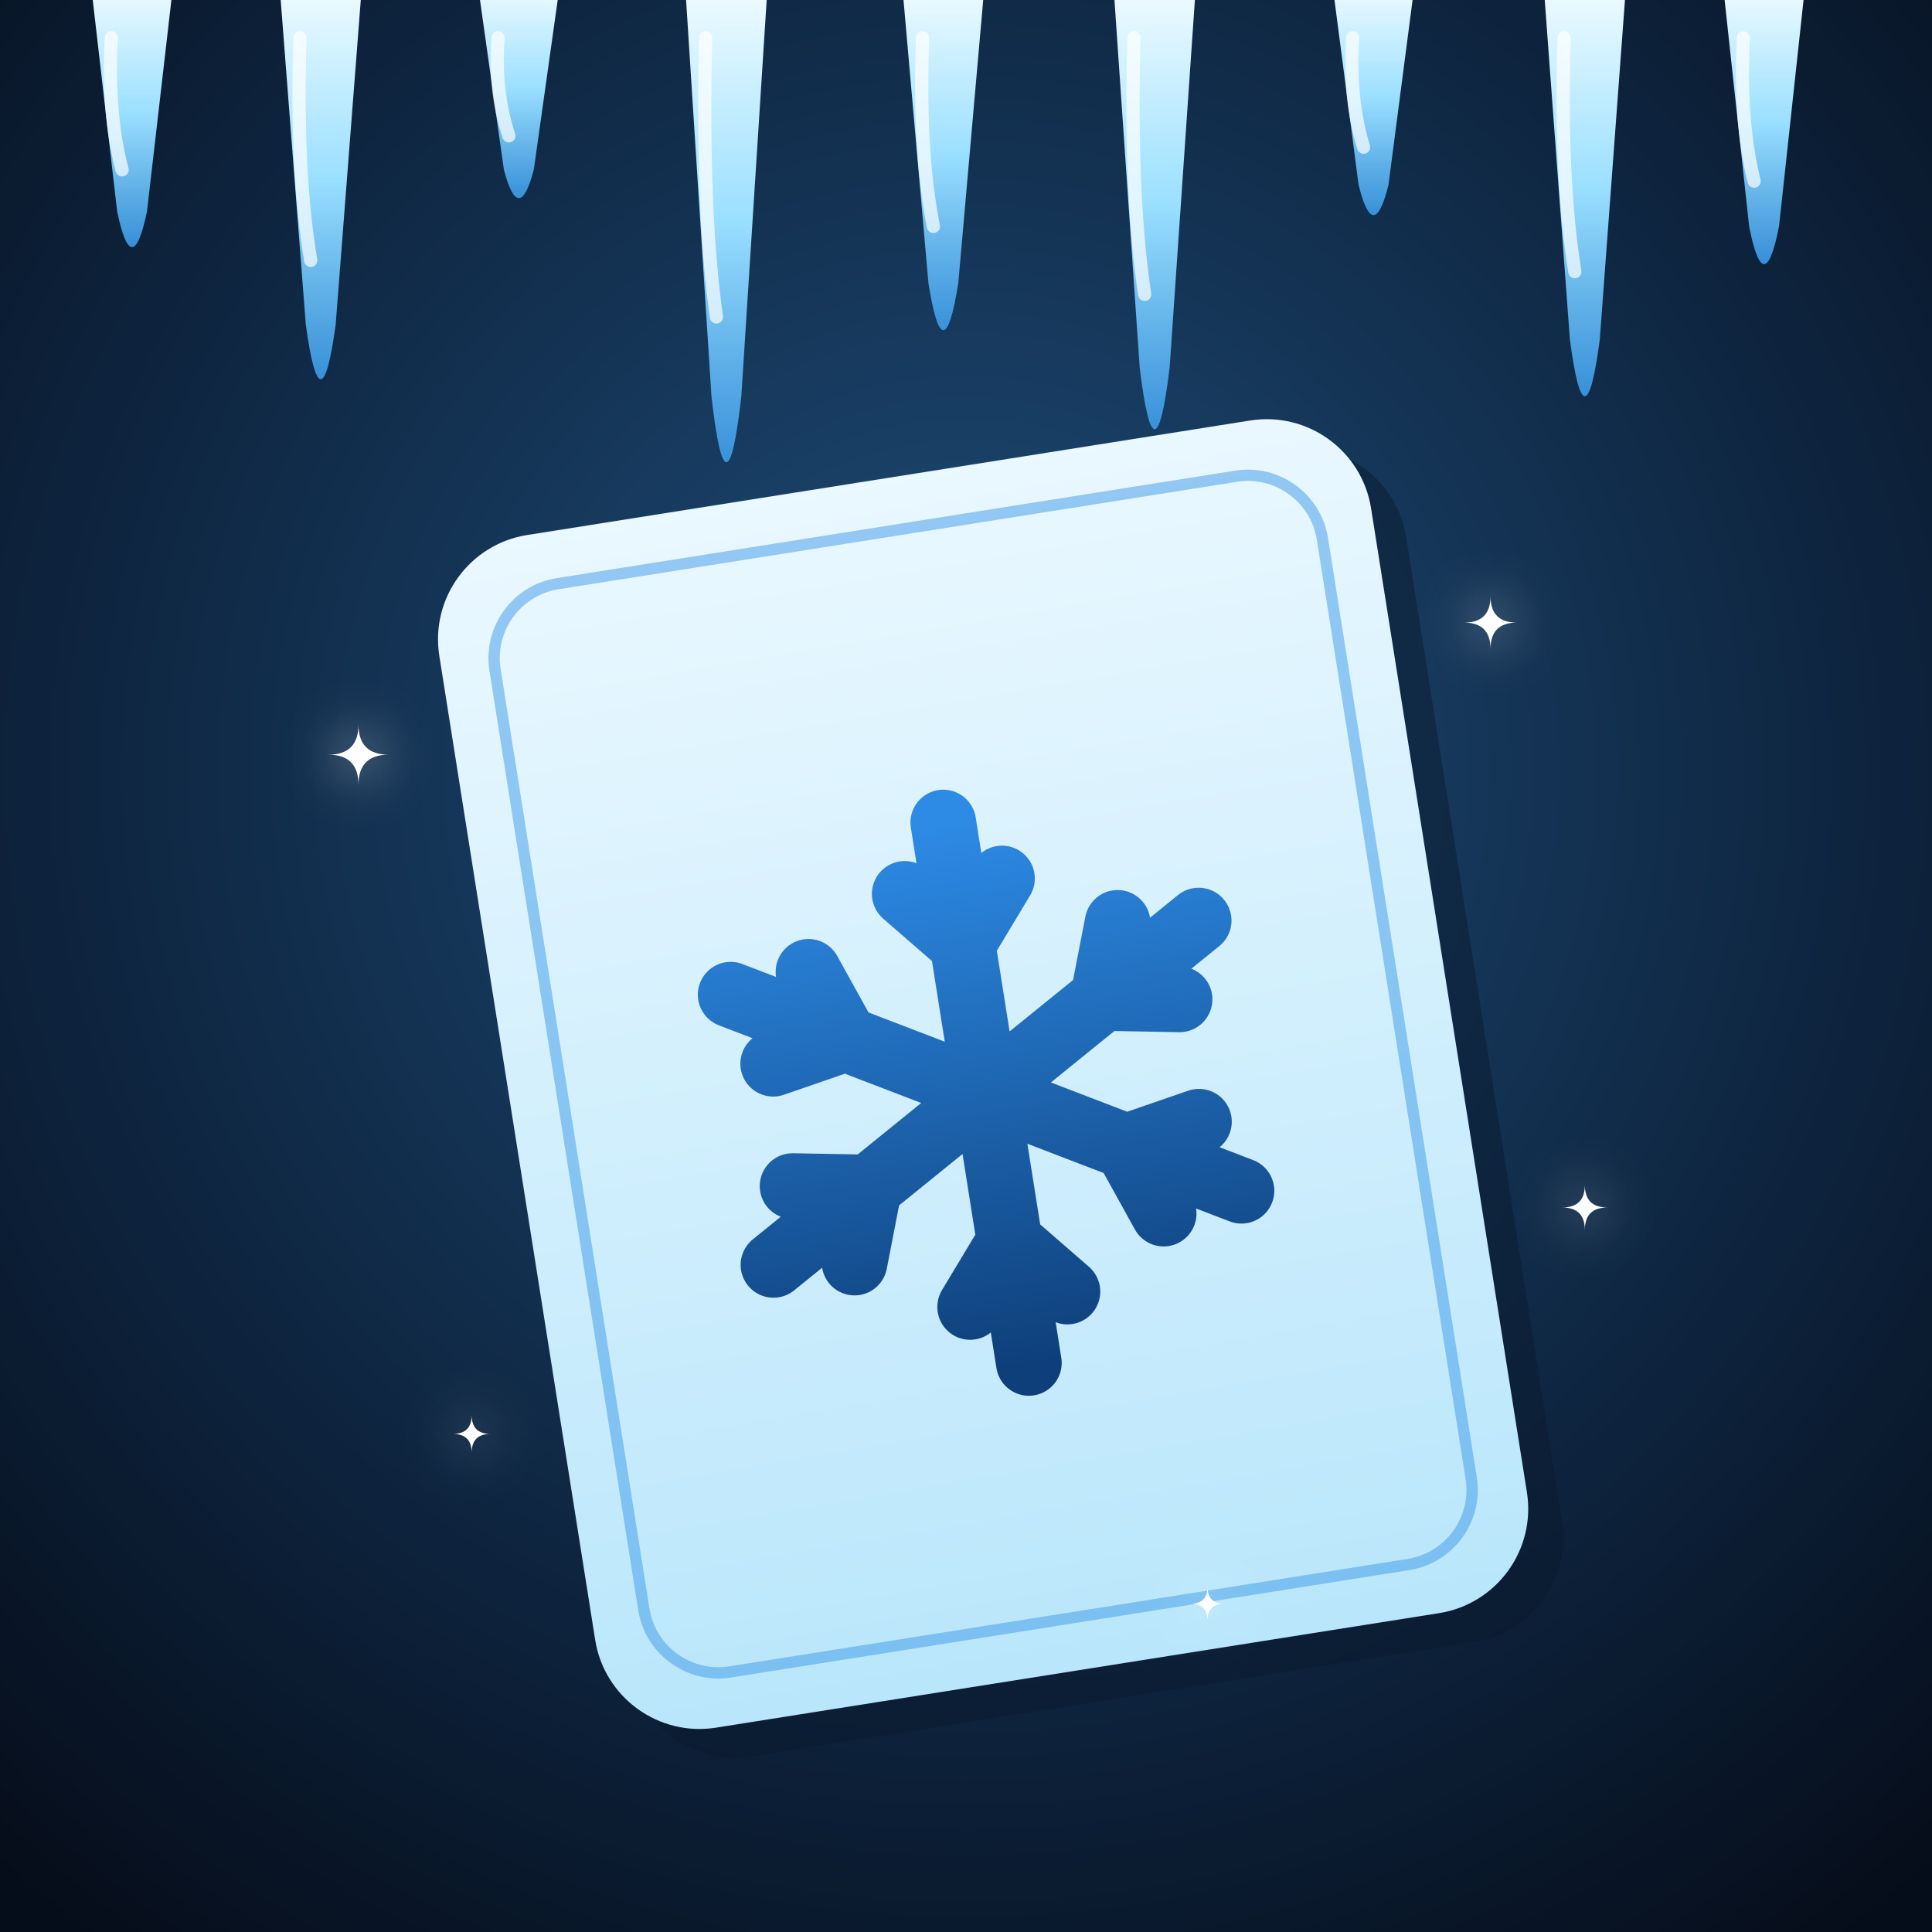
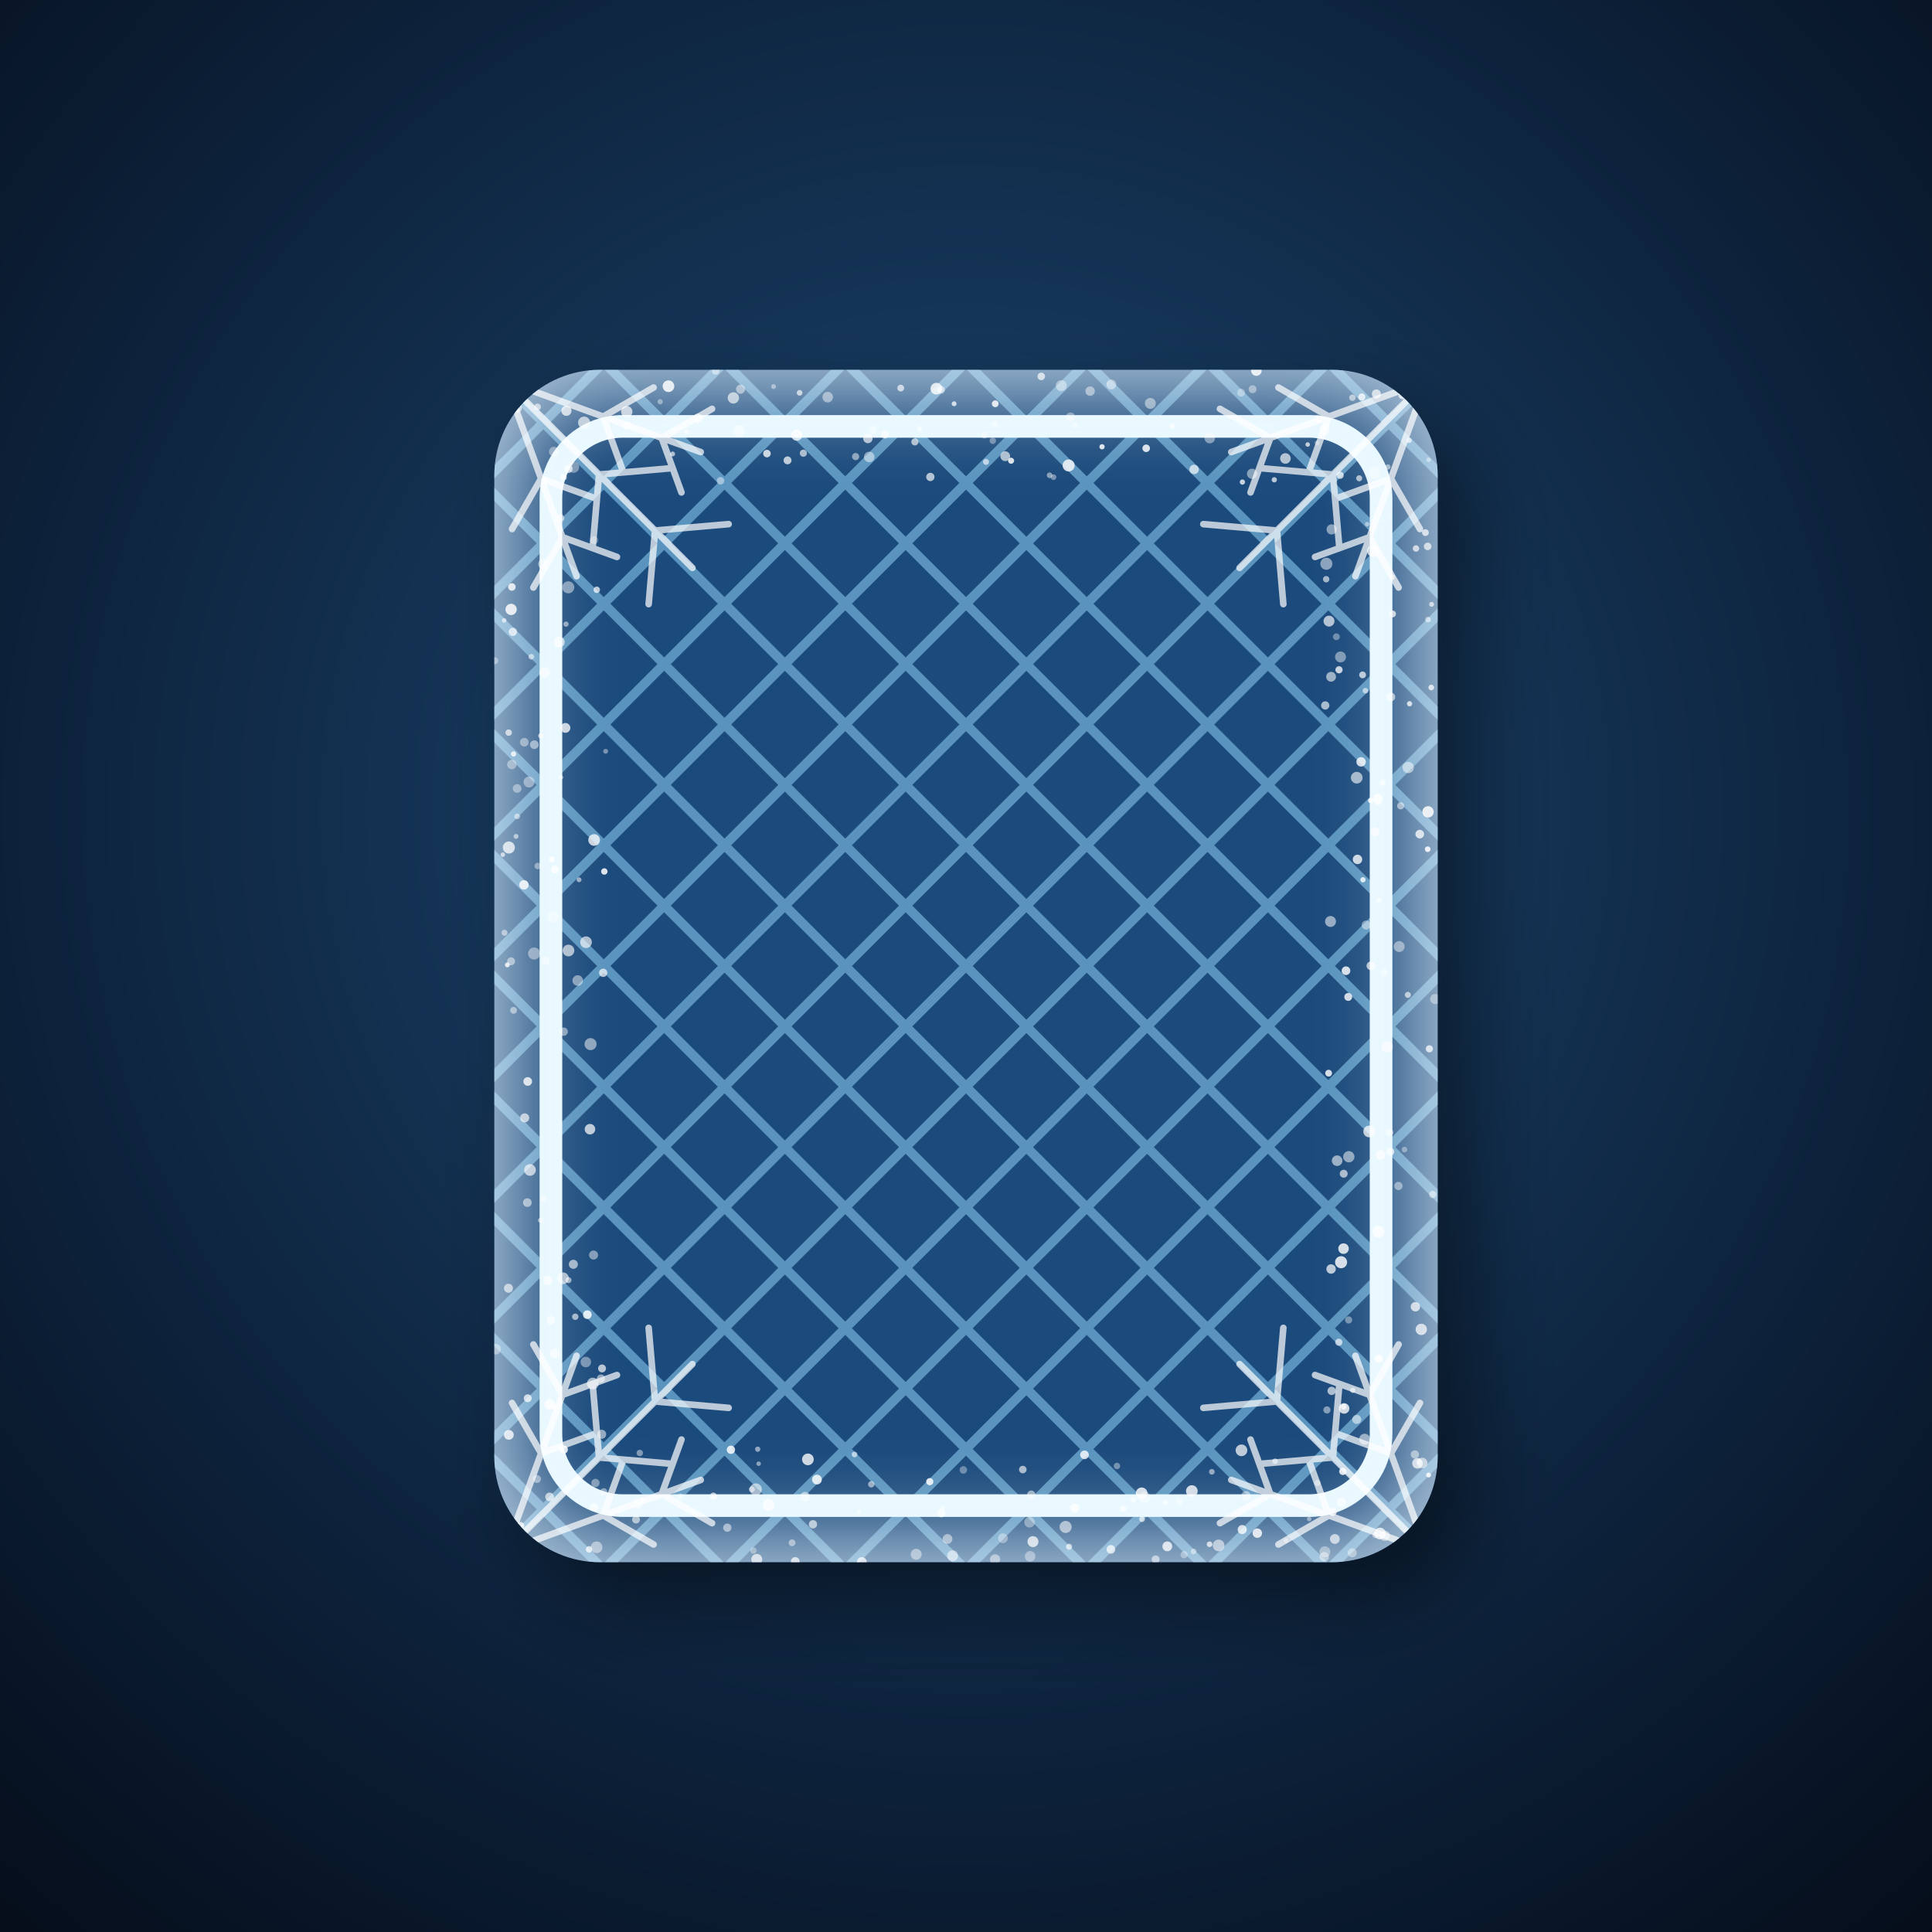
<svg xmlns="http://www.w3.org/2000/svg" viewBox="0 0 1024 1024">
  <defs>
-     <radialGradient id="bg" cx="50%" cy="40%" r="75%">
-       <stop offset="0" stop-color="#1F4E7A" />
-       <stop offset=".6" stop-color="#0E2540" />
-       <stop offset="1" stop-color="#060D1A" />
+     <radialGradient id="bg" cx="50%" cy="42%" r="78%">
+       <stop offset="0" stop-color="#1D4A76" />
+       <stop offset=".65" stop-color="#0C2038" />
+       <stop offset="1" stop-color="#050C18" />
    </radialGradient>
-     <linearGradient id="ice" x1="0" y1="0" x2="0" y2="1">
-       <stop offset="0" stop-color="#F2FCFF" />
-       <stop offset=".5" stop-color="#9ADFFF" />
-       <stop offset="1" stop-color="#3C9BE8" stop-opacity=".9" />
-     </linearGradient>
-     <linearGradient id="flake" x1="0" y1="0" x2="0" y2="1">
-       <stop offset="0" stop-color="#2D8BE6" />
-       <stop offset="1" stop-color="#0E3F7A" />
-     </linearGradient>
-     <linearGradient id="card" x1="0" y1="0" x2="0" y2="1">
-       <stop offset="0" stop-color="#EAF8FF" />
-       <stop offset="1" stop-color="#B9E6FB" />
-     </linearGradient>
-     <filter id="glow" x="-30%" y="-30%" width="160%" height="160%">
-       <feGaussianBlur stdDeviation="14" result="b" />
-       <feMerge>
-         <feMergeNode in="b" />
-         <feMergeNode in="SourceGraphic" />
-       </feMerge>
+     <pattern id="lat" width="64" height="64" patternUnits="userSpaceOnUse">
+       <path d="M0 0 L64 64 M64 0 L0 64" stroke="#9ADFFF" stroke-opacity=".5" stroke-width="5" />
+     </pattern>
+     <clipPath id="cardclip">
+       <rect x="262" y="196" width="500" height="632" rx="56" />
+     </clipPath>
+     <filter id="blur" x="-20%" y="-20%" width="140%" height="140%">
+       <feGaussianBlur stdDeviation="22" />
    </filter>
  </defs>
  <rect width="1024" height="1024" fill="url(#bg)" />
-   <path d="M48.0 -10 L92.0 -10 L77.92 112 Q70 150 62.08 112 Z" fill="url(#ice)" />
-   <path d="M59.0 20 Q56.8 60 64.72 90" stroke="#FFFFFF" stroke-opacity=".7" stroke-width="7" fill="none" stroke-linecap="round" />
-   <path d="M148.0 -10 L192.0 -10 L177.92 172 Q170 230 162.08 172 Z" fill="url(#ice)" />
-   <path d="M159.0 20 Q156.8 92 164.72 138" stroke="#FFFFFF" stroke-opacity=".7" stroke-width="7" fill="none" stroke-linecap="round" />
-   <path d="M253.0 -10 L297.0 -10 L282.92 90 Q275 120 267.08 90 Z" fill="url(#ice)" />
-   <path d="M264.0 20 Q261.8 48 269.72 72" stroke="#FFFFFF" stroke-opacity=".7" stroke-width="7" fill="none" stroke-linecap="round" />
-   <path d="M363.0 -10 L407.0 -10 L392.92 210 Q385 280 377.08 210 Z" fill="url(#ice)" />
-   <path d="M374.0 20 Q371.8 112 379.72 168" stroke="#FFFFFF" stroke-opacity=".7" stroke-width="7" fill="none" stroke-linecap="round" />
-   <path d="M478.0 -10 L522.0 -10 L507.92 150 Q500 200 492.08 150 Z" fill="url(#ice)" />
-   <path d="M489.0 20 Q486.8 80 494.72 120" stroke="#FFFFFF" stroke-opacity=".7" stroke-width="7" fill="none" stroke-linecap="round" />
-   <path d="M590.0 -10 L634.0 -10 L619.92 195 Q612 260 604.08 195 Z" fill="url(#ice)" />
-   <path d="M601.0 20 Q598.8 104 606.72 156" stroke="#FFFFFF" stroke-opacity=".7" stroke-width="7" fill="none" stroke-linecap="round" />
-   <path d="M706.0 -10 L750.0 -10 L735.92 98 Q728 130 720.08 98 Z" fill="url(#ice)" />
-   <path d="M717.0 20 Q714.8 52 722.72 78" stroke="#FFFFFF" stroke-opacity=".7" stroke-width="7" fill="none" stroke-linecap="round" />
-   <path d="M818.0 -10 L862.0 -10 L847.92 180 Q840 240 832.08 180 Z" fill="url(#ice)" />
-   <path d="M829.0 20 Q826.8 96 834.72 144" stroke="#FFFFFF" stroke-opacity=".7" stroke-width="7" fill="none" stroke-linecap="round" />
-   <path d="M913.0 -10 L957.0 -10 L942.92 120 Q935 160 927.08 120 Z" fill="url(#ice)" />
-   <path d="M924.0 20 Q921.8 64 929.72 96" stroke="#FFFFFF" stroke-opacity=".7" stroke-width="7" fill="none" stroke-linecap="round" />
-   <g transform="rotate(-9 512 512)">
-     <rect x="262" y="250" width="500" height="640" rx="56" fill="#0A1A2E" opacity=".5" transform="translate(16 18)" />
-     <rect x="262" y="250" width="500" height="640" rx="56" fill="url(#card)" />
-     <rect x="290" y="278" width="444" height="584" rx="40" fill="none" stroke="#3C9BE8" stroke-width="6" stroke-opacity=".5" />
-     <g transform="translate(512 580)">
-       <path d="M512 500 L512.0 250.0 M512.0 362.5 L467.0 308.9 M512.0 362.5 L557.0 308.9 M512 500 L728.5 375.0 M631.1 431.2 L655.0 365.5 M631.1 431.2 L700.0 443.4 M512 500 L728.5 625.0 M631.1 568.8 L700.0 556.6 M631.1 568.8 L655.0 634.5 M512 500 L512.0 750.0 M512.0 637.5 L557.0 691.1 M512.0 637.5 L467.0 691.1 M512 500 L295.5 625.0 M392.9 568.8 L369.0 634.5 M392.9 568.8 L324.0 556.6 M512 500 L295.5 375.0 M392.9 431.2 L324.0 443.4 M392.9 431.2 L369.0 365.5" fill="none" stroke="url(#flake)" stroke-width="60" stroke-linecap="round" transform="translate(0 0) scale(0.58) translate(-512 -500)" opacity="1" />
-     </g>
-   </g>
-   <g filter="url(#glow)">
-     <path d="M190 384 Q190 400 206 400 Q190 400 190 416 Q190 400 174 400 Q190 400 190 384Z" fill="#FFFFFF" />
-     <path d="M840 628 Q840 640 852 640 Q840 640 840 652 Q840 640 828 640 Q840 640 840 628Z" fill="#FFFFFF" />
-     <path d="M250 750 Q250 760 260 760 Q250 760 250 770 Q250 760 240 760 Q250 760 250 750Z" fill="#FFFFFF" />
-     <path d="M790 316 Q790 330 804 330 Q790 330 790 344 Q790 330 776 330 Q790 330 790 316Z" fill="#FFFFFF" />
-     <path d="M640 841 Q640 850 649 850 Q640 850 640 859 Q640 850 631 850 Q640 850 640 841Z" fill="#FFFFFF" />
+   <rect x="280" y="218" width="500" height="632" rx="56" fill="#000" fill-opacity=".45" filter="url(#blur)" />
+   <rect x="262" y="196" width="500" height="632" rx="56" fill="#1B4A7C" />
+   <rect x="262" y="196" width="500" height="632" rx="56" fill="url(#lat)" />
+   <rect x="292" y="226" width="440" height="572" rx="38" fill="none" stroke="#EAF8FF" stroke-width="12" />
+   <g clip-path="url(#cardclip)">
+     <rect x="232" y="166" width="560" height="692" rx="86" fill="none" stroke="#E8F7FF" stroke-opacity=".7" stroke-width="90" filter="url(#blur)" />
+     <path d="M268.0 202.0L367.0 301.0 M317.5 251.5L356.5 248.1 M317.5 251.5L314.1 290.5 M347.2 281.2L386.2 277.8 M347.2 281.2L343.8 320.2 M268.0 202.0L371.4 239.6 M319.7 220.8L346.4 205.4 M319.7 220.8L330.2 249.8 M350.7 232.1L377.4 216.7 M350.7 232.1L361.2 261.0 M268.0 202.0L305.6 305.4 M286.8 253.7L315.8 264.2 M286.8 253.7L271.4 280.4 M298.1 284.7L327.0 295.2 M298.1 284.7L282.7 311.4 M756.0 202.0L657.0 301.0 M706.5 251.5L709.9 290.5 M706.5 251.5L667.5 248.1 M676.8 281.2L680.2 320.2 M676.8 281.2L637.8 277.8 M756.0 202.0L652.6 239.6 M704.3 220.8L693.8 249.8 M704.3 220.8L677.6 205.4 M673.3 232.1L662.8 261.0 M673.3 232.1L646.6 216.7 M756.0 202.0L718.4 305.4 M737.2 253.7L752.6 280.4 M737.2 253.7L708.2 264.2 M725.9 284.7L741.3 311.4 M725.9 284.7L697.0 295.2 M268.0 822.0L367.0 723.0 M317.5 772.5L314.1 733.5 M317.5 772.5L356.5 775.9 M347.2 742.8L343.8 703.8 M347.2 742.8L386.2 746.2 M268.0 822.0L371.4 784.4 M319.7 803.2L330.2 774.2 M319.7 803.2L346.4 818.6 M350.7 791.9L361.2 763.0 M350.7 791.9L377.4 807.3 M268.0 822.0L305.6 718.6 M286.8 770.3L271.4 743.6 M286.8 770.3L315.8 759.8 M298.1 739.3L282.7 712.6 M298.1 739.3L327.0 728.8 M756.0 822.0L657.0 723.0 M706.5 772.5L667.5 775.9 M706.5 772.5L709.9 733.5 M676.8 742.8L637.8 746.2 M676.8 742.8L680.2 703.8 M756.0 822.0L652.6 784.4 M704.3 803.2L677.6 818.6 M704.3 803.2L693.8 774.2 M673.3 791.9L646.6 807.3 M673.3 791.9L662.8 763.0 M756.0 822.0L718.4 718.6 M737.2 770.3L708.2 759.8 M737.2 770.3L752.6 743.6 M725.9 739.3L697.0 728.8 M725.9 739.3L741.3 712.6" stroke="#FFFFFF" stroke-opacity=".7" stroke-width="3.5" stroke-linecap="round" fill="none" />
+     <circle cx="724.1" cy="490.3" r="2.4" fill="#FFFFFF" fill-opacity="0.44" />
+     <circle cx="658.5" cy="255.5" r="1.4" fill="#FFFFFF" fill-opacity="0.75" />
+     <circle cx="744.4" cy="609.3" r="1.5" fill="#FFFFFF" fill-opacity="0.36" />
+     <circle cx="526.2" cy="233.6" r="1.7" fill="#FFFFFF" fill-opacity="0.37" />
+     <circle cx="401.1" cy="826.5" r="2.9" fill="#FFFFFF" fill-opacity="0.70" />
+     <circle cx="406.5" cy="240.4" r="2.0" fill="#FFFFFF" fill-opacity="0.77" />
+     <circle cx="455.3" cy="801.5" r="1.2" fill="#FFFFFF" fill-opacity="0.45" />
+     <circle cx="460.7" cy="242.2" r="2.8" fill="#FFFFFF" fill-opacity="0.48" />
+     <circle cx="291.9" cy="699.7" r="2.3" fill="#FFFFFF" fill-opacity="0.57" />
+     <circle cx="320.3" cy="461.9" r="1.7" fill="#FFFFFF" fill-opacity="0.84" />
+     <circle cx="704.4" cy="329.2" r="2.9" fill="#FFFFFF" fill-opacity="0.67" />
+     <circle cx="312.2" cy="821.2" r="1.7" fill="#FFFFFF" fill-opacity="0.74" />
+     <circle cx="298.7" cy="253.0" r="1.7" fill="#FFFFFF" fill-opacity="0.65" />
+     <circle cx="741.6" cy="501.7" r="2.9" fill="#FFFFFF" fill-opacity="0.44" />
+     <circle cx="339.1" cy="770.1" r="1.7" fill="#FFFFFF" fill-opacity="0.44" />
+     <circle cx="631.7" cy="790.3" r="3.1" fill="#FFFFFF" fill-opacity="0.79" />
+     <circle cx="296.4" cy="340.3" r="2.9" fill="#FFFFFF" fill-opacity="0.66" />
+     <circle cx="402.1" cy="775.8" r="1.2" fill="#FFFFFF" fill-opacity="0.48" />
+     <circle cx="484.9" cy="234.2" r="1.9" fill="#FFFFFF" fill-opacity="0.64" />
+     <circle cx="707.5" cy="815.7" r="2.6" fill="#FFFFFF" fill-opacity="0.64" />
+     <circle cx="332.2" cy="218.2" r="3.0" fill="#FFFFFF" fill-opacity="0.70" />
+     <circle cx="743.4" cy="209.4" r="2.2" fill="#FFFFFF" fill-opacity="0.72" />
+     <circle cx="421.5" cy="827.6" r="2.3" fill="#FFFFFF" fill-opacity="0.72" />
+     <circle cx="712.1" cy="661.8" r="2.8" fill="#FFFFFF" fill-opacity="0.81" />
+     <circle cx="712.4" cy="746.5" r="2.8" fill="#FFFFFF" fill-opacity="0.78" />
+     <circle cx="566.4" cy="246.7" r="3.2" fill="#FFFFFF" fill-opacity="0.79" />
+     <circle cx="303.9" cy="670.1" r="2.4" fill="#FFFFFF" fill-opacity="0.59" />
+     <circle cx="722.2" cy="357.7" r="1.8" fill="#FFFFFF" fill-opacity="0.69" />
+     <circle cx="714.9" cy="613.1" r="3.0" fill="#FFFFFF" fill-opacity="0.51" />
+     <circle cx="719.1" cy="752.3" r="2.4" fill="#FFFFFF" fill-opacity="0.51" />
+     <circle cx="617.6" cy="796.4" r="1.5" fill="#FFFFFF" fill-opacity="0.58" />
+     <circle cx="681.6" cy="816.6" r="1.3" fill="#FFFFFF" fill-opacity="0.37" />
+     <circle cx="698.4" cy="222.2" r="2.3" fill="#FFFFFF" fill-opacity="0.50" />
+     <circle cx="657.8" cy="208.1" r="2.1" fill="#FFFFFF" fill-opacity="0.36" />
+     <circle cx="332.4" cy="225.7" r="2.1" fill="#FFFFFF" fill-opacity="0.66" />
+     <circle cx="741.2" cy="628.6" r="2.2" fill="#FFFFFF" fill-opacity="0.44" />
+     <circle cx="267.4" cy="494.4" r="1.6" fill="#FFFFFF" fill-opacity="0.49" />
+     <circle cx="658.0" cy="768.7" r="3.1" fill="#FFFFFF" fill-opacity="0.71" />
+     <circle cx="574.8" cy="771.1" r="2.3" fill="#FFFFFF" fill-opacity="0.79" />
+     <circle cx="660.4" cy="792.8" r="2.5" fill="#FFFFFF" fill-opacity="0.45" />
+     <circle cx="752.2" cy="813.7" r="2.8" fill="#FFFFFF" fill-opacity="0.51" />
+     <circle cx="717.0" cy="736.9" r="1.4" fill="#FFFFFF" fill-opacity="0.57" />
+     <circle cx="505.7" cy="214.0" r="1.3" fill="#FFFFFF" fill-opacity="0.75" />
+     <circle cx="606.7" cy="793.7" r="3.1" fill="#FFFFFF" fill-opacity="0.39" />
+     <circle cx="746.2" cy="527.3" r="1.6" fill="#FFFFFF" fill-opacity="0.62" />
+     <circle cx="275.9" cy="808.7" r="2.0" fill="#FFFFFF" fill-opacity="0.75" />
+     <circle cx="607.5" cy="237.6" r="2.0" fill="#FFFFFF" fill-opacity="0.83" />
+     <circle cx="723.7" cy="366.1" r="1.5" fill="#FFFFFF" fill-opacity="0.57" />
+     <circle cx="724.6" cy="277.8" r="1.2" fill="#FFFFFF" fill-opacity="0.45" />
+     <circle cx="705.8" cy="280.6" r="2.7" fill="#FFFFFF" fill-opacity="0.48" />
+     <circle cx="310.5" cy="721.9" r="2.8" fill="#FFFFFF" fill-opacity="0.41" />
+     <circle cx="270.9" cy="323.0" r="3.0" fill="#FFFFFF" fill-opacity="0.83" />
+     <circle cx="319.7" cy="515.6" r="2.2" fill="#FFFFFF" fill-opacity="0.69" />
+     <circle cx="356.5" cy="240.6" r="1.3" fill="#FFFFFF" fill-opacity="0.63" />
+     <circle cx="757.2" cy="781.8" r="1.3" fill="#FFFFFF" fill-opacity="0.83" />
+     <circle cx="562.5" cy="204.4" r="2.9" fill="#FFFFFF" fill-opacity="0.44" />
+     <circle cx="269.7" cy="760.5" r="2.6" fill="#FFFFFF" fill-opacity="0.78" />
+     <circle cx="753.3" cy="704.6" r="3.0" fill="#FFFFFF" fill-opacity="0.72" />
+     <circle cx="297.3" cy="412.0" r="1.2" fill="#FFFFFF" fill-opacity="0.53" />
+     <circle cx="378.1" cy="793.0" r="1.9" fill="#FFFFFF" fill-opacity="0.68" />
+     <circle cx="456.8" cy="827.9" r="2.6" fill="#FFFFFF" fill-opacity="0.73" />
+     <circle cx="752.0" cy="210.4" r="2.7" fill="#FFFFFF" fill-opacity="0.48" />
+     <circle cx="462.8" cy="227.9" r="2.0" fill="#FFFFFF" fill-opacity="0.40" />
+     <circle cx="387.4" cy="768.4" r="2.2" fill="#FFFFFF" fill-opacity="0.83" />
+     <circle cx="546.0" cy="824.9" r="2.8" fill="#FFFFFF" fill-opacity="0.39" />
+     <circle cx="284.6" cy="783.9" r="2.1" fill="#FFFFFF" fill-opacity="0.43" />
+     <circle cx="291.3" cy="793.4" r="2.3" fill="#FFFFFF" fill-opacity="0.65" />
+     <circle cx="410.0" cy="204.9" r="1.3" fill="#FFFFFF" fill-opacity="0.43" />
+     <circle cx="710.8" cy="669.0" r="3.2" fill="#FFFFFF" fill-opacity="0.82" />
+     <circle cx="298.8" cy="768.3" r="2.2" fill="#FFFFFF" fill-opacity="0.84" />
+     <circle cx="730.6" cy="652.8" r="3.2" fill="#FFFFFF" fill-opacity="0.76" />
+     <circle cx="363.8" cy="228.9" r="1.4" fill="#FFFFFF" fill-opacity="0.57" />
+     <circle cx="527.4" cy="826.5" r="2.7" fill="#FFFFFF" fill-opacity="0.47" />
+     <circle cx="318.9" cy="760.2" r="2.4" fill="#FFFFFF" fill-opacity="0.53" />
+     <circle cx="751.9" cy="774.7" r="1.3" fill="#FFFFFF" fill-opacity="0.38" />
+     <circle cx="532.8" cy="241.8" r="2.6" fill="#FFFFFF" fill-opacity="0.63" />
+     <circle cx="681.3" cy="243.0" r="2.8" fill="#FFFFFF" fill-opacity="0.66" />
+     <circle cx="588.8" cy="821.2" r="2.3" fill="#FFFFFF" fill-opacity="0.72" />
+     <circle cx="722.4" cy="466.3" r="1.4" fill="#FFFFFF" fill-opacity="0.79" />
+     <circle cx="301.3" cy="248.5" r="2.2" fill="#FFFFFF" fill-opacity="0.69" />
+     <circle cx="300.0" cy="330.8" r="1.4" fill="#FFFFFF" fill-opacity="0.50" />
+     <circle cx="461.8" cy="786.7" r="1.7" fill="#FFFFFF" fill-opacity="0.53" />
+     <circle cx="702.4" cy="373.9" r="2.2" fill="#FFFFFF" fill-opacity="0.62" />
+     <circle cx="545.7" cy="806.8" r="2.8" fill="#FFFFFF" fill-opacity="0.38" />
+     <circle cx="304.0" cy="247.6" r="3.0" fill="#FFFFFF" fill-opacity="0.39" />
+     <circle cx="430.9" cy="807.9" r="2.2" fill="#FFFFFF" fill-opacity="0.62" />
+     <circle cx="719.5" cy="455.5" r="2.5" fill="#FFFFFF" fill-opacity="0.78" />
+     <circle cx="706.3" cy="801.3" r="2.2" fill="#FFFFFF" fill-opacity="0.71" />
+     <circle cx="632.6" cy="822.3" r="1.5" fill="#FFFFFF" fill-opacity="0.45" />
+     <circle cx="746.9" cy="233.4" r="1.4" fill="#FFFFFF" fill-opacity="0.67" />
+     <circle cx="293.2" cy="485.9" r="3.0" fill="#FFFFFF" fill-opacity="0.37" />
+     <circle cx="316.3" cy="312.6" r="1.7" fill="#FFFFFF" fill-opacity="0.71" />
+     <circle cx="719.1" cy="412.2" r="3.1" fill="#FFFFFF" fill-opacity="0.59" />
+     <circle cx="399.3" cy="821.8" r="1.7" fill="#FFFFFF" fill-opacity="0.36" />
+     <circle cx="758.6" cy="364.4" r="1.5" fill="#FFFFFF" fill-opacity="0.74" />
+     <circle cx="262.7" cy="715.1" r="2.8" fill="#FFFFFF" fill-opacity="0.39" />
+     <circle cx="310.6" cy="499.4" r="3.1" fill="#FFFFFF" fill-opacity="0.64" />
+     <circle cx="720.4" cy="253.5" r="1.6" fill="#FFFFFF" fill-opacity="0.62" />
+     <circle cx="417.4" cy="244.0" r="2.1" fill="#FFFFFF" fill-opacity="0.71" />
+     <circle cx="314.9" cy="445.2" r="3.1" fill="#FFFFFF" fill-opacity="0.76" />
+     <circle cx="589.0" cy="203.8" r="2.6" fill="#FFFFFF" fill-opacity="0.47" />
+     <circle cx="267.2" cy="822.7" r="1.6" fill="#FFFFFF" fill-opacity="0.66" />
+     <circle cx="426.7" cy="793.3" r="2.6" fill="#FFFFFF" fill-opacity="0.52" />
+     <circle cx="675.4" cy="254.3" r="1.4" fill="#FFFFFF" fill-opacity="0.69" />
+     <circle cx="558.4" cy="252.9" r="1.5" fill="#FFFFFF" fill-opacity="0.41" />
+     <circle cx="269.7" cy="449.2" r="3.2" fill="#FFFFFF" fill-opacity="0.74" />
+     <circle cx="271.3" cy="405.2" r="2.5" fill="#FFFFFF" fill-opacity="0.40" />
+     <circle cx="618.7" cy="819.6" r="2.6" fill="#FFFFFF" fill-opacity="0.77" />
+     <circle cx="360.6" cy="793.2" r="1.6" fill="#FFFFFF" fill-opacity="0.39" />
+     <circle cx="726.5" cy="424.3" r="1.4" fill="#FFFFFF" fill-opacity="0.84" />
+     <circle cx="716.7" cy="823.0" r="2.4" fill="#FFFFFF" fill-opacity="0.41" />
+     <circle cx="710.5" cy="348.2" r="2.9" fill="#FFFFFF" fill-opacity="0.44" />
+     <circle cx="535.9" cy="244.2" r="1.6" fill="#FFFFFF" fill-opacity="0.84" />
+     <circle cx="731.7" cy="612.1" r="2.5" fill="#FFFFFF" fill-opacity="0.72" />
+     <circle cx="663.9" cy="206.3" r="2.1" fill="#FFFFFF" fill-opacity="0.42" />
+     <circle cx="280.9" cy="620.1" r="3.1" fill="#FFFFFF" fill-opacity="0.65" />
+     <circle cx="504.9" cy="824.6" r="2.9" fill="#FFFFFF" fill-opacity="0.55" />
+     <circle cx="714.6" cy="528.4" r="2.1" fill="#FFFFFF" fill-opacity="0.80" />
+     <circle cx="422.3" cy="230.6" r="3.0" fill="#FFFFFF" fill-opacity="0.72" />
+     <circle cx="296.9" cy="274.6" r="2.2" fill="#FFFFFF" fill-opacity="0.55" />
+     <circle cx="288.0" cy="635.2" r="1.7" fill="#FFFFFF" fill-opacity="0.50" />
+     <circle cx="311.3" cy="696.8" r="2.3" fill="#FFFFFF" fill-opacity="0.83" />
+     <circle cx="262.3" cy="350.2" r="1.8" fill="#FFFFFF" fill-opacity="0.38" />
+     <circle cx="709.6" cy="711.4" r="1.9" fill="#FFFFFF" fill-opacity="0.64" />
+     <circle cx="284.9" cy="215.7" r="1.8" fill="#FFFFFF" fill-opacity="0.60" />
+     <circle cx="729.0" cy="813.6" r="1.6" fill="#FFFFFF" fill-opacity="0.50" />
+     <circle cx="723.3" cy="762.8" r="2.9" fill="#FFFFFF" fill-opacity="0.53" />
+     <circle cx="701.9" cy="825.1" r="2.5" fill="#FFFFFF" fill-opacity="0.45" />
+     <circle cx="702.1" cy="227.6" r="2.7" fill="#FFFFFF" fill-opacity="0.51" />
+     <circle cx="712.2" cy="745.6" r="1.5" fill="#FFFFFF" fill-opacity="0.70" />
+     <circle cx="730.9" cy="477.3" r="1.6" fill="#FFFFFF" fill-opacity="0.50" />
+     <circle cx="704.2" cy="568.8" r="1.8" fill="#FFFFFF" fill-opacity="0.81" />
+     <circle cx="527.4" cy="224.7" r="1.8" fill="#FFFFFF" fill-opacity="0.48" />
+     <circle cx="663.6" cy="251.1" r="2.7" fill="#FFFFFF" fill-opacity="0.47" />
+     <circle cx="755.9" cy="217.2" r="2.7" fill="#FFFFFF" fill-opacity="0.54" />
+     <circle cx="726.6" cy="511.9" r="2.3" fill="#FFFFFF" fill-opacity="0.67" />
+     <circle cx="737.8" cy="305.9" r="1.5" fill="#FFFFFF" fill-opacity="0.65" />
+     <circle cx="279.7" cy="573.2" r="2.3" fill="#FFFFFF" fill-opacity="0.79" />
+     <circle cx="270.9" cy="509.5" r="2.1" fill="#FFFFFF" fill-opacity="0.48" />
+     <circle cx="283.2" cy="394.7" r="2.3" fill="#FFFFFF" fill-opacity="0.48" />
+     <circle cx="556.3" cy="251.9" r="1.5" fill="#FFFFFF" fill-opacity="0.48" />
+     <circle cx="292.6" cy="455.5" r="1.6" fill="#FFFFFF" fill-opacity="0.84" />
+     <circle cx="283.1" cy="505.4" r="3.2" fill="#FFFFFF" fill-opacity="0.42" />
+     <circle cx="281.6" cy="348.1" r="1.5" fill="#FFFFFF" fill-opacity="0.55" />
+     <circle cx="300.2" cy="217.7" r="2.7" fill="#FFFFFF" fill-opacity="0.72" />
+     <circle cx="492.8" cy="785.3" r="1.9" fill="#FFFFFF" fill-opacity="0.84" />
+     <circle cx="567.4" cy="221.1" r="2.5" fill="#FFFFFF" fill-opacity="0.38" />
+     <circle cx="705.2" cy="488.4" r="2.9" fill="#FFFFFF" fill-opacity="0.54" />
+     <circle cx="485.6" cy="823.8" r="2.9" fill="#FFFFFF" fill-opacity="0.45" />
+     <circle cx="453.5" cy="242.0" r="1.9" fill="#FFFFFF" fill-opacity="0.49" />
+     <circle cx="271.3" cy="311.1" r="2.0" fill="#FFFFFF" fill-opacity="0.81" />
+     <circle cx="730.3" cy="423.4" r="2.6" fill="#FFFFFF" fill-opacity="0.80" />
+     <circle cx="272.2" cy="399.6" r="1.4" fill="#FFFFFF" fill-opacity="0.79" />
+     <circle cx="521.7" cy="230.7" r="1.7" fill="#FFFFFF" fill-opacity="0.37" />
+     <circle cx="277.9" cy="393.4" r="2.3" fill="#FFFFFF" fill-opacity="0.42" />
+     <circle cx="369.9" cy="221.7" r="2.5" fill="#FFFFFF" fill-opacity="0.63" />
+     <circle cx="666.4" cy="812.6" r="2.5" fill="#FFFFFF" fill-opacity="0.81" />
+     <circle cx="595.3" cy="799.7" r="1.7" fill="#FFFFFF" fill-opacity="0.67" />
+     <circle cx="306.9" cy="466.3" r="1.3" fill="#FFFFFF" fill-opacity="0.54" />
+     <circle cx="381.9" cy="254.8" r="2.0" fill="#FFFFFF" fill-opacity="0.43" />
+     <circle cx="273.5" cy="443.3" r="1.3" fill="#FFFFFF" fill-opacity="0.55" />
+     <circle cx="289.3" cy="509.2" r="2.1" fill="#FFFFFF" fill-opacity="0.51" />
+     <circle cx="388.7" cy="210.9" r="3.0" fill="#FFFFFF" fill-opacity="0.63" />
+     <circle cx="569.6" cy="799.3" r="2.4" fill="#FFFFFF" fill-opacity="0.82" />
+     <circle cx="452.9" cy="770.9" r="1.5" fill="#FFFFFF" fill-opacity="0.60" />
+     <circle cx="750.5" cy="290.7" r="1.7" fill="#FFFFFF" fill-opacity="0.69" />
+     <circle cx="379.3" cy="196.6" r="2.0" fill="#FFFFFF" fill-opacity="0.47" />
+     <circle cx="746.4" cy="406.8" r="3.0" fill="#FFFFFF" fill-opacity="0.51" />
+     <circle cx="605.3" cy="805.2" r="1.5" fill="#FFFFFF" fill-opacity="0.66" />
+     <circle cx="293.6" cy="239.4" r="2.6" fill="#FFFFFF" fill-opacity="0.41" />
+     <circle cx="288.7" cy="356.5" r="2.8" fill="#FFFFFF" fill-opacity="0.55" />
+     <circle cx="354.3" cy="204.7" r="3.1" fill="#FFFFFF" fill-opacity="0.84" />
+     <circle cx="286.4" cy="646.8" r="1.3" fill="#FFFFFF" fill-opacity="0.49" />
+     <circle cx="627.6" cy="824.0" r="1.9" fill="#FFFFFF" fill-opacity="0.36" />
+     <circle cx="752.5" cy="442.1" r="2.3" fill="#FFFFFF" fill-opacity="0.75" />
+     <circle cx="315.6" cy="786.0" r="2.2" fill="#FFFFFF" fill-opacity="0.41" />
+     <circle cx="423.8" cy="208.2" r="1.5" fill="#FFFFFF" fill-opacity="0.66" />
+     <circle cx="391.8" cy="228.4" r="3.0" fill="#FFFFFF" fill-opacity="0.50" />
+     <circle cx="301.2" cy="311.3" r="3.2" fill="#FFFFFF" fill-opacity="0.45" />
+     <circle cx="460.0" cy="232.4" r="2.5" fill="#FFFFFF" fill-opacity="0.66" />
+     <circle cx="400.6" cy="789.4" r="3.2" fill="#FFFFFF" fill-opacity="0.57" />
+     <circle cx="349.9" cy="212.9" r="1.4" fill="#FFFFFF" fill-opacity="0.39" />
+     <circle cx="267.2" cy="328.8" r="1.2" fill="#FFFFFF" fill-opacity="0.61" />
+     <circle cx="645.9" cy="819.1" r="3.1" fill="#FFFFFF" fill-opacity="0.55" />
+     <circle cx="716.8" cy="210.8" r="1.7" fill="#FFFFFF" fill-opacity="0.54" />
+     <circle cx="401.6" cy="768.1" r="1.4" fill="#FFFFFF" fill-opacity="0.52" />
+     <circle cx="314.9" cy="286.3" r="2.1" fill="#FFFFFF" fill-opacity="0.35" />
+     <circle cx="738.1" cy="325.4" r="1.8" fill="#FFFFFF" fill-opacity="0.73" />
+     <circle cx="316.2" cy="820.1" r="3.1" fill="#FFFFFF" fill-opacity="0.46" />
+     <circle cx="600.6" cy="794.9" r="1.6" fill="#FFFFFF" fill-opacity="0.53" />
+     <circle cx="756.7" cy="289.6" r="2.0" fill="#FFFFFF" fill-opacity="0.67" />
+     <circle cx="705.8" cy="737.2" r="2.2" fill="#FFFFFF" fill-opacity="0.63" />
+     <circle cx="319.1" cy="725.3" r="2.1" fill="#FFFFFF" fill-opacity="0.68" />
+     <circle cx="278.1" cy="592.5" r="2.4" fill="#FFFFFF" fill-opacity="0.65" />
+     <circle cx="727.8" cy="292.0" r="3.2" fill="#FFFFFF" fill-opacity="0.72" />
+     <circle cx="756.7" cy="450.1" r="1.5" fill="#FFFFFF" fill-opacity="0.85" />
+     <circle cx="730.8" cy="720.1" r="2.2" fill="#FFFFFF" fill-opacity="0.85" />
+     <circle cx="294.4" cy="745.9" r="1.7" fill="#FFFFFF" fill-opacity="0.75" />
+     <circle cx="298.8" cy="546.8" r="2.2" fill="#FFFFFF" fill-opacity="0.47" />
+     <circle cx="714.8" cy="699.6" r="1.9" fill="#FFFFFF" fill-opacity="0.40" />
+     <circle cx="280.4" cy="414.5" r="2.9" fill="#FFFFFF" fill-opacity="0.41" />
+     <circle cx="477.4" cy="205.7" r="1.8" fill="#FFFFFF" fill-opacity="0.66" />
+     <circle cx="320.0" cy="790.7" r="1.9" fill="#FFFFFF" fill-opacity="0.45" />
+     <circle cx="759.4" cy="633.1" r="1.9" fill="#FFFFFF" fill-opacity="0.51" />
+     <circle cx="732.8" cy="414.9" r="1.7" fill="#FFFFFF" fill-opacity="0.64" />
+     <circle cx="728.8" cy="441.0" r="2.4" fill="#FFFFFF" fill-opacity="0.57" />
+     <circle cx="294.1" cy="460.9" r="2.1" fill="#FFFFFF" fill-opacity="0.83" />
+     <circle cx="709.7" cy="355.0" r="1.9" fill="#FFFFFF" fill-opacity="0.76" />
+     <circle cx="710.3" cy="251.9" r="1.9" fill="#FFFFFF" fill-opacity="0.71" />
+     <circle cx="711.0" cy="796.2" r="2.5" fill="#FFFFFF" fill-opacity="0.58" />
+     <circle cx="564.8" cy="809.3" r="3.2" fill="#FFFFFF" fill-opacity="0.55" />
+     <circle cx="612.5" cy="826.5" r="2.1" fill="#FFFFFF" fill-opacity="0.55" />
+     <circle cx="756.9" cy="328.4" r="1.5" fill="#FFFFFF" fill-opacity="0.55" />
+     <circle cx="632.9" cy="248.8" r="2.5" fill="#FFFFFF" fill-opacity="0.66" />
+     <circle cx="496.3" cy="206.0" r="3.1" fill="#FFFFFF" fill-opacity="0.80" />
+     <circle cx="274.1" cy="417.9" r="2.3" fill="#FFFFFF" fill-opacity="0.41" />
+     <circle cx="306.2" cy="519.7" r="2.8" fill="#FFFFFF" fill-opacity="0.47" />
+     <circle cx="469.0" cy="230.3" r="2.1" fill="#FFFFFF" fill-opacity="0.63" />
+     <circle cx="314.2" cy="733.3" r="3.1" fill="#FFFFFF" fill-opacity="0.61" />
+     <circle cx="693.9" cy="805.1" r="1.2" fill="#FFFFFF" fill-opacity="0.43" />
+     <circle cx="527.5" cy="214.0" r="1.8" fill="#FFFFFF" fill-opacity="0.83" />
+     <circle cx="285.0" cy="459.0" r="1.7" fill="#FFFFFF" fill-opacity="0.41" />
+     <circle cx="721.4" cy="403.8" r="2.5" fill="#FFFFFF" fill-opacity="0.79" />
+     <circle cx="735.2" cy="554.9" r="3.0" fill="#FFFFFF" fill-opacity="0.55" />
+     <circle cx="487.4" cy="227.3" r="1.3" fill="#FFFFFF" fill-opacity="0.61" />
+     <circle cx="266.5" cy="453.0" r="1.2" fill="#FFFFFF" fill-opacity="0.65" />
+     <circle cx="742.4" cy="427.1" r="1.9" fill="#FFFFFF" fill-opacity="0.50" />
+     <circle cx="288.5" cy="254.7" r="1.7" fill="#FFFFFF" fill-opacity="0.75" />
+     <circle cx="290.4" cy="678.6" r="2.4" fill="#FFFFFF" fill-opacity="0.63" />
+     <circle cx="725.7" cy="599.7" r="3.1" fill="#FFFFFF" fill-opacity="0.73" />
+     <circle cx="551.9" cy="199.5" r="2.0" fill="#FFFFFF" fill-opacity="0.69" />
+     <circle cx="753.8" cy="775.4" r="2.8" fill="#FFFFFF" fill-opacity="0.57" />
+     <circle cx="321.0" cy="398.2" r="1.3" fill="#FFFFFF" fill-opacity="0.41" />
+     <circle cx="542.1" cy="778.9" r="2.0" fill="#FFFFFF" fill-opacity="0.62" />
+     <circle cx="277.7" cy="469.0" r="2.5" fill="#FFFFFF" fill-opacity="0.81" />
+     <circle cx="314.6" cy="665.2" r="2.4" fill="#FFFFFF" fill-opacity="0.45" />
+     <circle cx="502.2" cy="815.7" r="2.6" fill="#FFFFFF" fill-opacity="0.47" />
+     <circle cx="294.1" cy="717.3" r="2.6" fill="#FFFFFF" fill-opacity="0.57" />
+     <circle cx="749.9" cy="770.9" r="2.2" fill="#FFFFFF" fill-opacity="0.47" />
+     <circle cx="279.5" cy="637.4" r="2.3" fill="#FFFFFF" fill-opacity="0.52" />
+     <circle cx="337.8" cy="796.9" r="2.8" fill="#FFFFFF" fill-opacity="0.40" />
+     <circle cx="711.7" cy="779.9" r="1.9" fill="#FFFFFF" fill-opacity="0.83" />
+     <circle cx="272.2" cy="535.5" r="1.8" fill="#FFFFFF" fill-opacity="0.48" />
+     <circle cx="592.0" cy="777.0" r="1.7" fill="#FFFFFF" fill-opacity="0.38" />
+     <circle cx="730.3" cy="425.2" r="1.7" fill="#FFFFFF" fill-opacity="0.58" />
+     <circle cx="733.8" cy="515.6" r="1.9" fill="#FFFFFF" fill-opacity="0.47" />
+     <circle cx="313.0" cy="553.4" r="3.2" fill="#FFFFFF" fill-opacity="0.50" />
+     <circle cx="698.1" cy="234.8" r="1.3" fill="#FFFFFF" fill-opacity="0.36" />
+     <circle cx="547.5" cy="817.1" r="2.9" fill="#FFFFFF" fill-opacity="0.74" />
+     <circle cx="522.6" cy="244.8" r="1.6" fill="#FFFFFF" fill-opacity="0.61" />
+     <circle cx="301.3" cy="503.8" r="3.1" fill="#FFFFFF" fill-opacity="0.63" />
+     <circle cx="731.4" cy="812.8" r="3.1" fill="#FFFFFF" fill-opacity="0.78" />
+     <circle cx="729.5" cy="208.8" r="2.4" fill="#FFFFFF" fill-opacity="0.69" />
+     <circle cx="728.6" cy="250.6" r="3.1" fill="#FFFFFF" fill-opacity="0.37" />
+     <circle cx="274.0" cy="216.2" r="2.6" fill="#FFFFFF" fill-opacity="0.61" />
+     <circle cx="665.9" cy="196.4" r="2.8" fill="#FFFFFF" fill-opacity="0.84" />
+     <circle cx="269.5" cy="682.8" r="2.4" fill="#FFFFFF" fill-opacity="0.61" />
+     <circle cx="702.9" cy="307.0" r="1.7" fill="#FFFFFF" fill-opacity="0.59" />
+     <circle cx="301.3" cy="678.5" r="1.6" fill="#FFFFFF" fill-opacity="0.56" />
+     <circle cx="756.9" cy="430.3" r="3.0" fill="#FFFFFF" fill-opacity="0.85" />
+     <circle cx="268.9" cy="511.4" r="1.3" fill="#FFFFFF" fill-opacity="0.81" />
+     <circle cx="433.0" cy="784.2" r="2.6" fill="#FFFFFF" fill-opacity="0.82" />
+     <circle cx="625.2" cy="795.9" r="1.9" fill="#FFFFFF" fill-opacity="0.41" />
+     <circle cx="398.5" cy="789.4" r="1.6" fill="#FFFFFF" fill-opacity="0.52" />
+     <circle cx="286.6" cy="390.0" r="1.4" fill="#FFFFFF" fill-opacity="0.61" />
+     <circle cx="735.6" cy="247.5" r="1.4" fill="#FFFFFF" fill-opacity="0.50" />
+     <circle cx="642.3" cy="780.1" r="1.5" fill="#FFFFFF" fill-opacity="0.52" />
+     <circle cx="658.4" cy="810.7" r="2.4" fill="#FFFFFF" fill-opacity="0.77" />
+     <circle cx="734.0" cy="814.0" r="2.7" fill="#FFFFFF" fill-opacity="0.55" />
+     <circle cx="287.9" cy="298.9" r="2.7" fill="#FFFFFF" fill-opacity="0.46" />
+     <circle cx="271.8" cy="334.9" r="2.2" fill="#FFFFFF" fill-opacity="0.68" />
+     <circle cx="269.6" cy="388.3" r="1.7" fill="#FFFFFF" fill-opacity="0.66" />
+     <circle cx="428.2" cy="773.5" r="3.1" fill="#FFFFFF" fill-opacity="0.78" />
+     <circle cx="703.0" cy="298.8" r="3.2" fill="#FFFFFF" fill-opacity="0.49" />
+     <circle cx="340.8" cy="794.8" r="1.4" fill="#FFFFFF" fill-opacity="0.69" />
+     <circle cx="510.6" cy="779.1" r="2.0" fill="#FFFFFF" fill-opacity="0.35" />
+     <circle cx="493.1" cy="252.8" r="2.2" fill="#FFFFFF" fill-opacity="0.67" />
+     <circle cx="747.1" cy="373.0" r="1.4" fill="#FFFFFF" fill-opacity="0.75" />
+     <circle cx="713.4" cy="514.5" r="2.3" fill="#FFFFFF" fill-opacity="0.82" />
+     <circle cx="751.3" cy="775.6" r="2.8" fill="#FFFFFF" fill-opacity="0.71" />
+     <circle cx="721.8" cy="210.4" r="1.9" fill="#FFFFFF" fill-opacity="0.75" />
+     <circle cx="584.1" cy="236.8" r="1.4" fill="#FFFFFF" fill-opacity="0.84" />
+     <circle cx="641.1" cy="818.5" r="1.5" fill="#FFFFFF" fill-opacity="0.71" />
+     <circle cx="291.3" cy="744.4" r="2.8" fill="#FFFFFF" fill-opacity="0.79" />
+     <circle cx="546.6" cy="792.2" r="2.2" fill="#FFFFFF" fill-opacity="0.54" />
+     <circle cx="438.7" cy="210.5" r="2.8" fill="#FFFFFF" fill-opacity="0.46" />
+     <circle cx="605.1" cy="791.5" r="3.1" fill="#FFFFFF" fill-opacity="0.81" />
+     <circle cx="407.3" cy="797.7" r="3.1" fill="#FFFFFF" fill-opacity="0.74" />
+     <circle cx="279.7" cy="741.1" r="2.1" fill="#FFFFFF" fill-opacity="0.72" />
+     <circle cx="425.8" cy="240.2" r="1.9" fill="#FFFFFF" fill-opacity="0.61" />
+     <circle cx="736.5" cy="600.2" r="2.0" fill="#FFFFFF" fill-opacity="0.47" />
+     <circle cx="499.0" cy="802.1" r="2.1" fill="#FFFFFF" fill-opacity="0.69" />
+     <circle cx="760.7" cy="529.5" r="2.7" fill="#FFFFFF" fill-opacity="0.38" />
+     <circle cx="499.4" cy="799.4" r="1.3" fill="#FFFFFF" fill-opacity="0.39" />
+     <circle cx="569.8" cy="225.3" r="1.5" fill="#FFFFFF" fill-opacity="0.38" />
+     <circle cx="498.8" cy="206.6" r="2.0" fill="#FFFFFF" fill-opacity="0.58" />
+     <circle cx="314.8" cy="798.8" r="2.2" fill="#FFFFFF" fill-opacity="0.64" />
+     <circle cx="419.8" cy="817.7" r="1.8" fill="#FFFFFF" fill-opacity="0.46" />
+     <circle cx="705.5" cy="358.7" r="2.6" fill="#FFFFFF" fill-opacity="0.57" />
+     <circle cx="750.2" cy="692.6" r="2.5" fill="#FFFFFF" fill-opacity="0.72" />
+     <circle cx="736.9" cy="610.4" r="2.1" fill="#FFFFFF" fill-opacity="0.68" />
+     <circle cx="531.6" cy="815.3" r="2.6" fill="#FFFFFF" fill-opacity="0.36" />
+     <circle cx="758.8" cy="320.3" r="1.3" fill="#FFFFFF" fill-opacity="0.64" />
+     <circle cx="755.5" cy="282.3" r="1.8" fill="#FFFFFF" fill-opacity="0.71" />
+     <circle cx="737.2" cy="369.4" r="2.3" fill="#FFFFFF" fill-opacity="0.60" />
+     <circle cx="708.7" cy="615.2" r="2.8" fill="#FFFFFF" fill-opacity="0.56" />
+     <circle cx="757.6" cy="555.9" r="1.9" fill="#FFFFFF" fill-opacity="0.73" />
+     <circle cx="299.7" cy="385.8" r="2.6" fill="#FFFFFF" fill-opacity="0.76" />
+     <circle cx="274.1" cy="432.7" r="1.5" fill="#FFFFFF" fill-opacity="0.51" />
+     <circle cx="698.3" cy="786.0" r="1.6" fill="#FFFFFF" fill-opacity="0.41" />
+     <circle cx="304.9" cy="697.9" r="1.7" fill="#FFFFFF" fill-opacity="0.59" />
+     <circle cx="609.7" cy="213.8" r="2.9" fill="#FFFFFF" fill-opacity="0.46" />
+     <circle cx="566.6" cy="819.8" r="1.6" fill="#FFFFFF" fill-opacity="0.66" />
+     <circle cx="337.1" cy="805.4" r="2.1" fill="#FFFFFF" fill-opacity="0.57" />
+     <circle cx="675.8" cy="774.5" r="1.5" fill="#FFFFFF" fill-opacity="0.53" />
+     <circle cx="703.3" cy="747.3" r="1.9" fill="#FFFFFF" fill-opacity="0.46" />
+     <circle cx="621.3" cy="225.8" r="1.3" fill="#FFFFFF" fill-opacity="0.77" />
+     <circle cx="309.6" cy="224.0" r="3.2" fill="#FFFFFF" fill-opacity="0.65" />
+     <circle cx="693.1" cy="235.6" r="1.2" fill="#FFFFFF" fill-opacity="0.70" />
+     <circle cx="392.5" cy="206.3" r="2.4" fill="#FFFFFF" fill-opacity="0.48" />
+     <circle cx="318.5" cy="730.7" r="2.2" fill="#FFFFFF" fill-opacity="0.51" />
+     <circle cx="705.5" cy="672.6" r="2.5" fill="#FFFFFF" fill-opacity="0.70" />
+     <circle cx="708.3" cy="337.5" r="1.8" fill="#FFFFFF" fill-opacity="0.37" />
+     <circle cx="702.2" cy="822.5" r="2.9" fill="#FFFFFF" fill-opacity="0.39" />
+     <circle cx="385.5" cy="809.7" r="2.2" fill="#FFFFFF" fill-opacity="0.50" />
+     <circle cx="757.2" cy="243.7" r="1.2" fill="#FFFFFF" fill-opacity="0.42" />
+     <circle cx="712.2" cy="622.1" r="2.1" fill="#FFFFFF" fill-opacity="0.62" />
+     <circle cx="577.8" cy="207.3" r="2.5" fill="#FFFFFF" fill-opacity="0.46" />
+     <circle cx="298.4" cy="677.5" r="3.1" fill="#FFFFFF" fill-opacity="0.63" />
+     <circle cx="312.7" cy="598.5" r="2.8" fill="#FFFFFF" fill-opacity="0.71" />
+     <circle cx="641.2" cy="232.2" r="2.8" fill="#FFFFFF" fill-opacity="0.42" />
  </g>
</svg>
